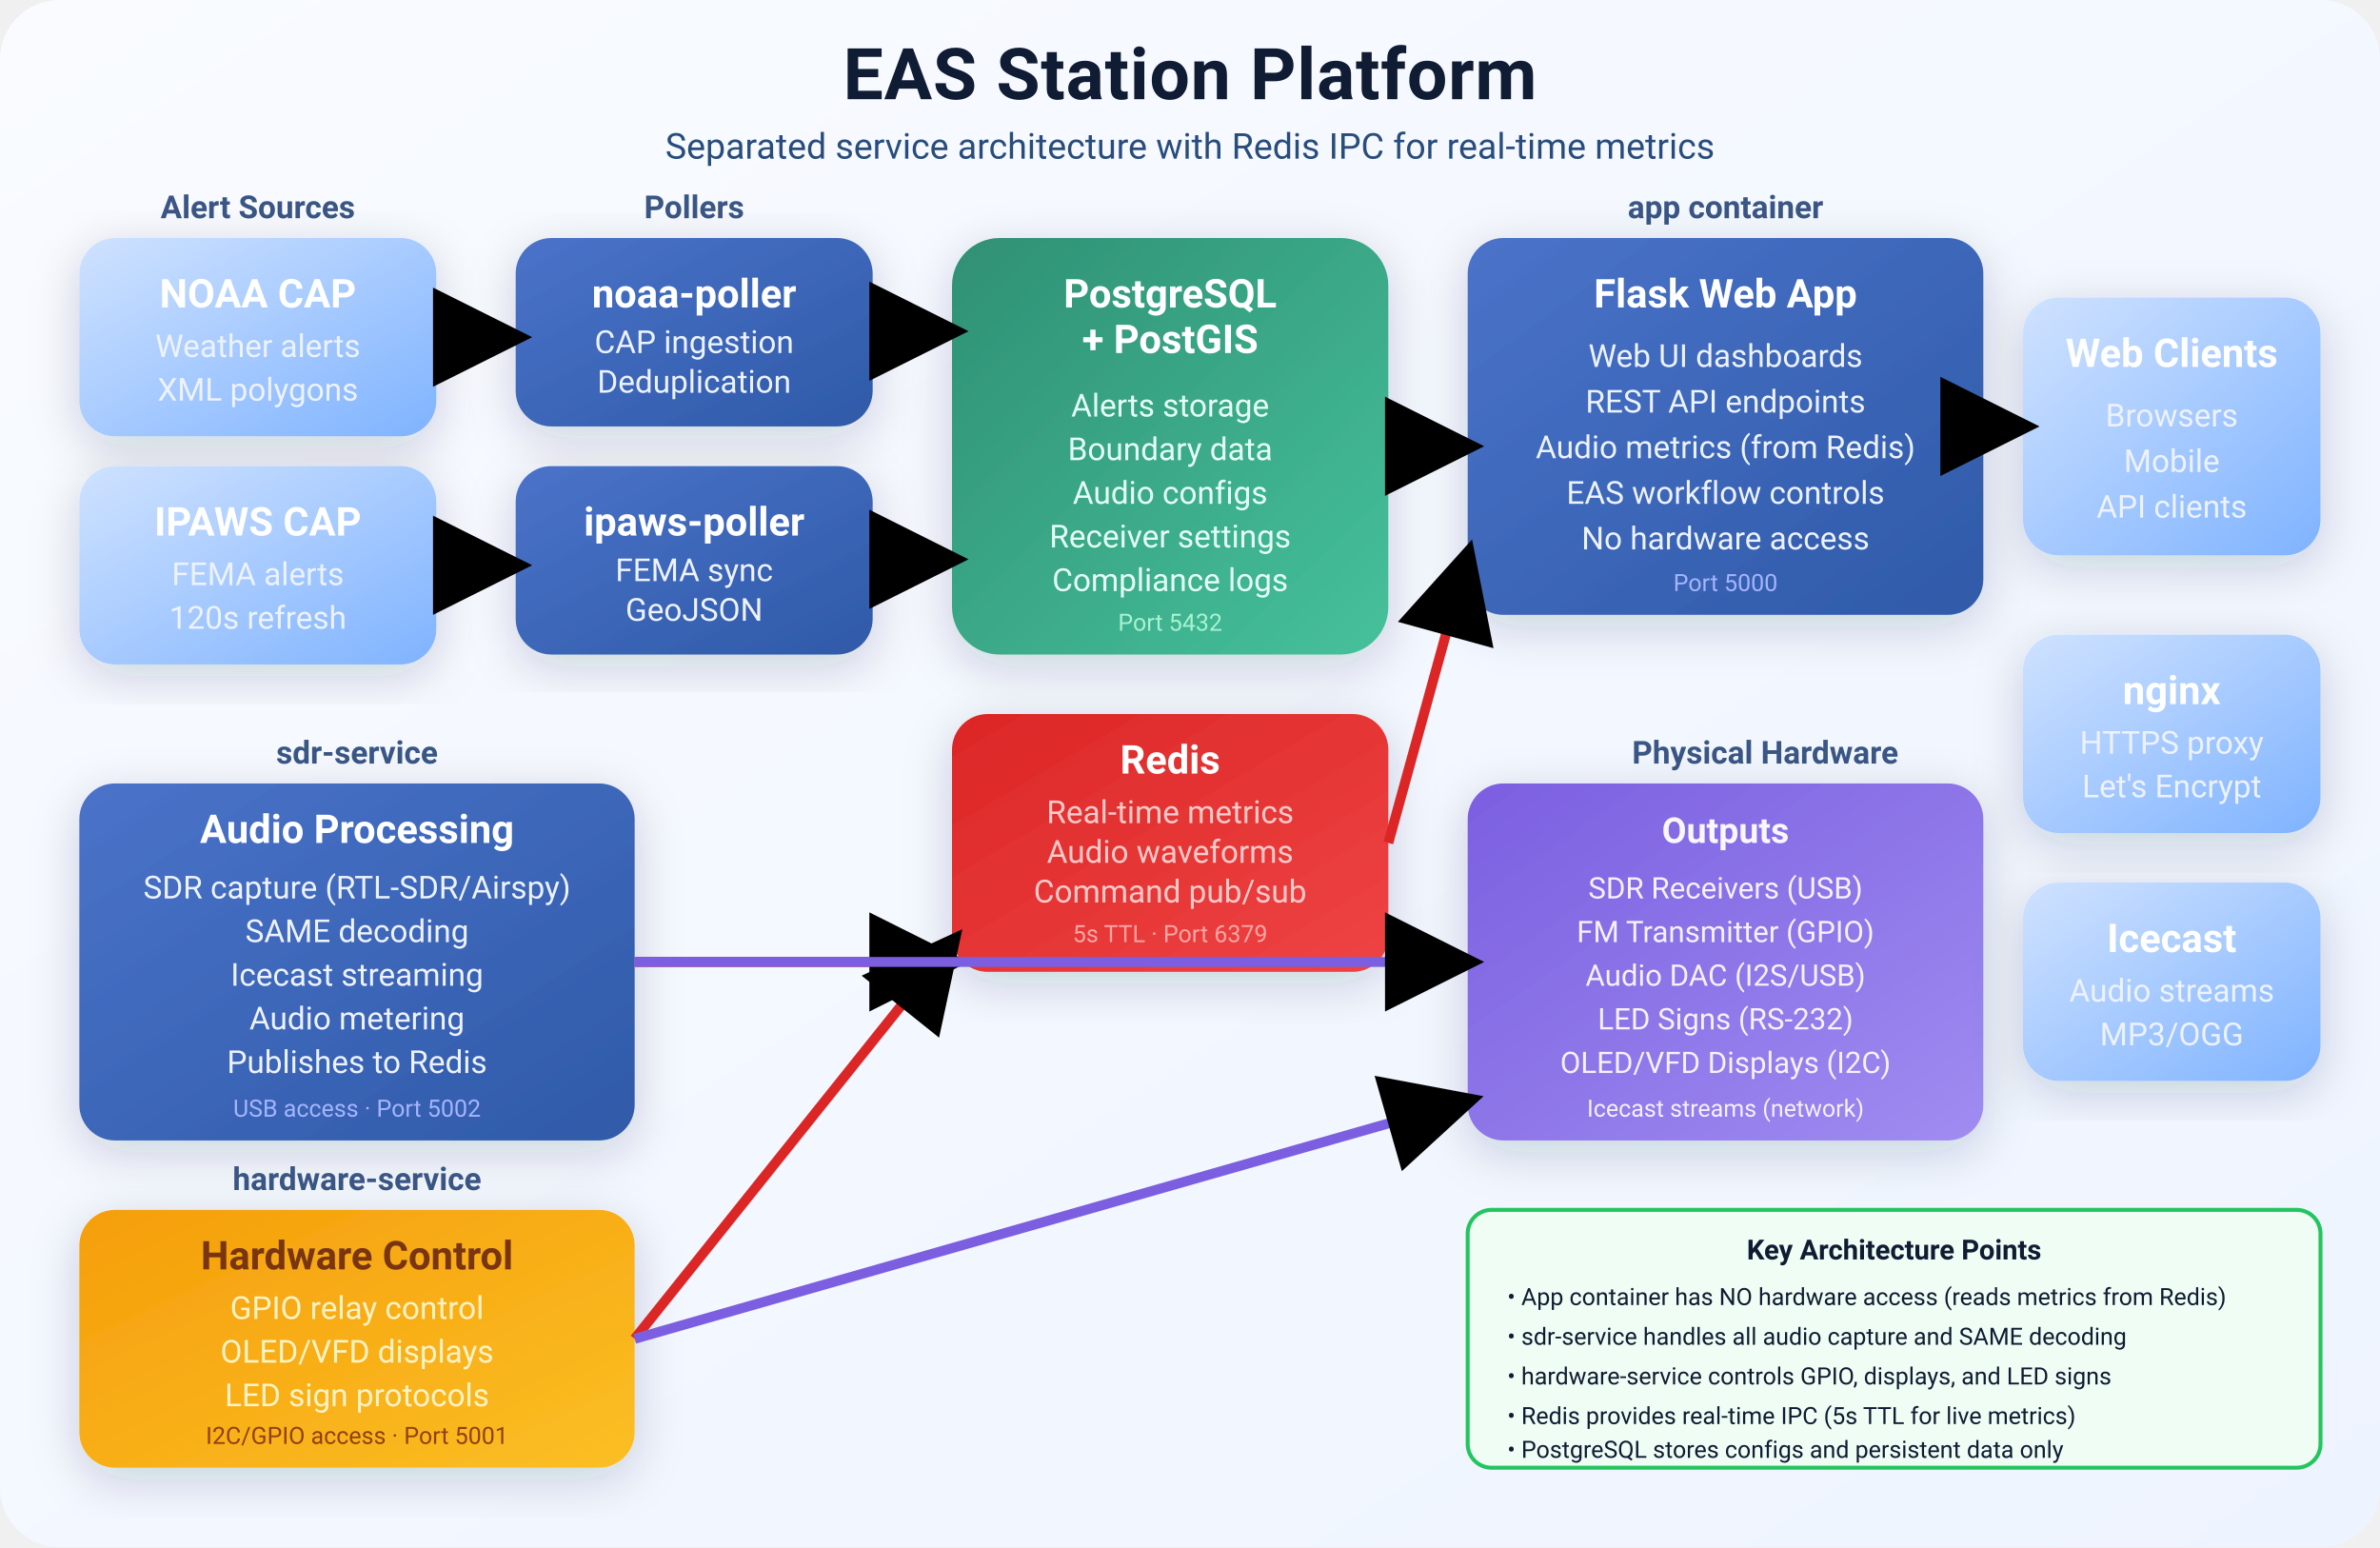
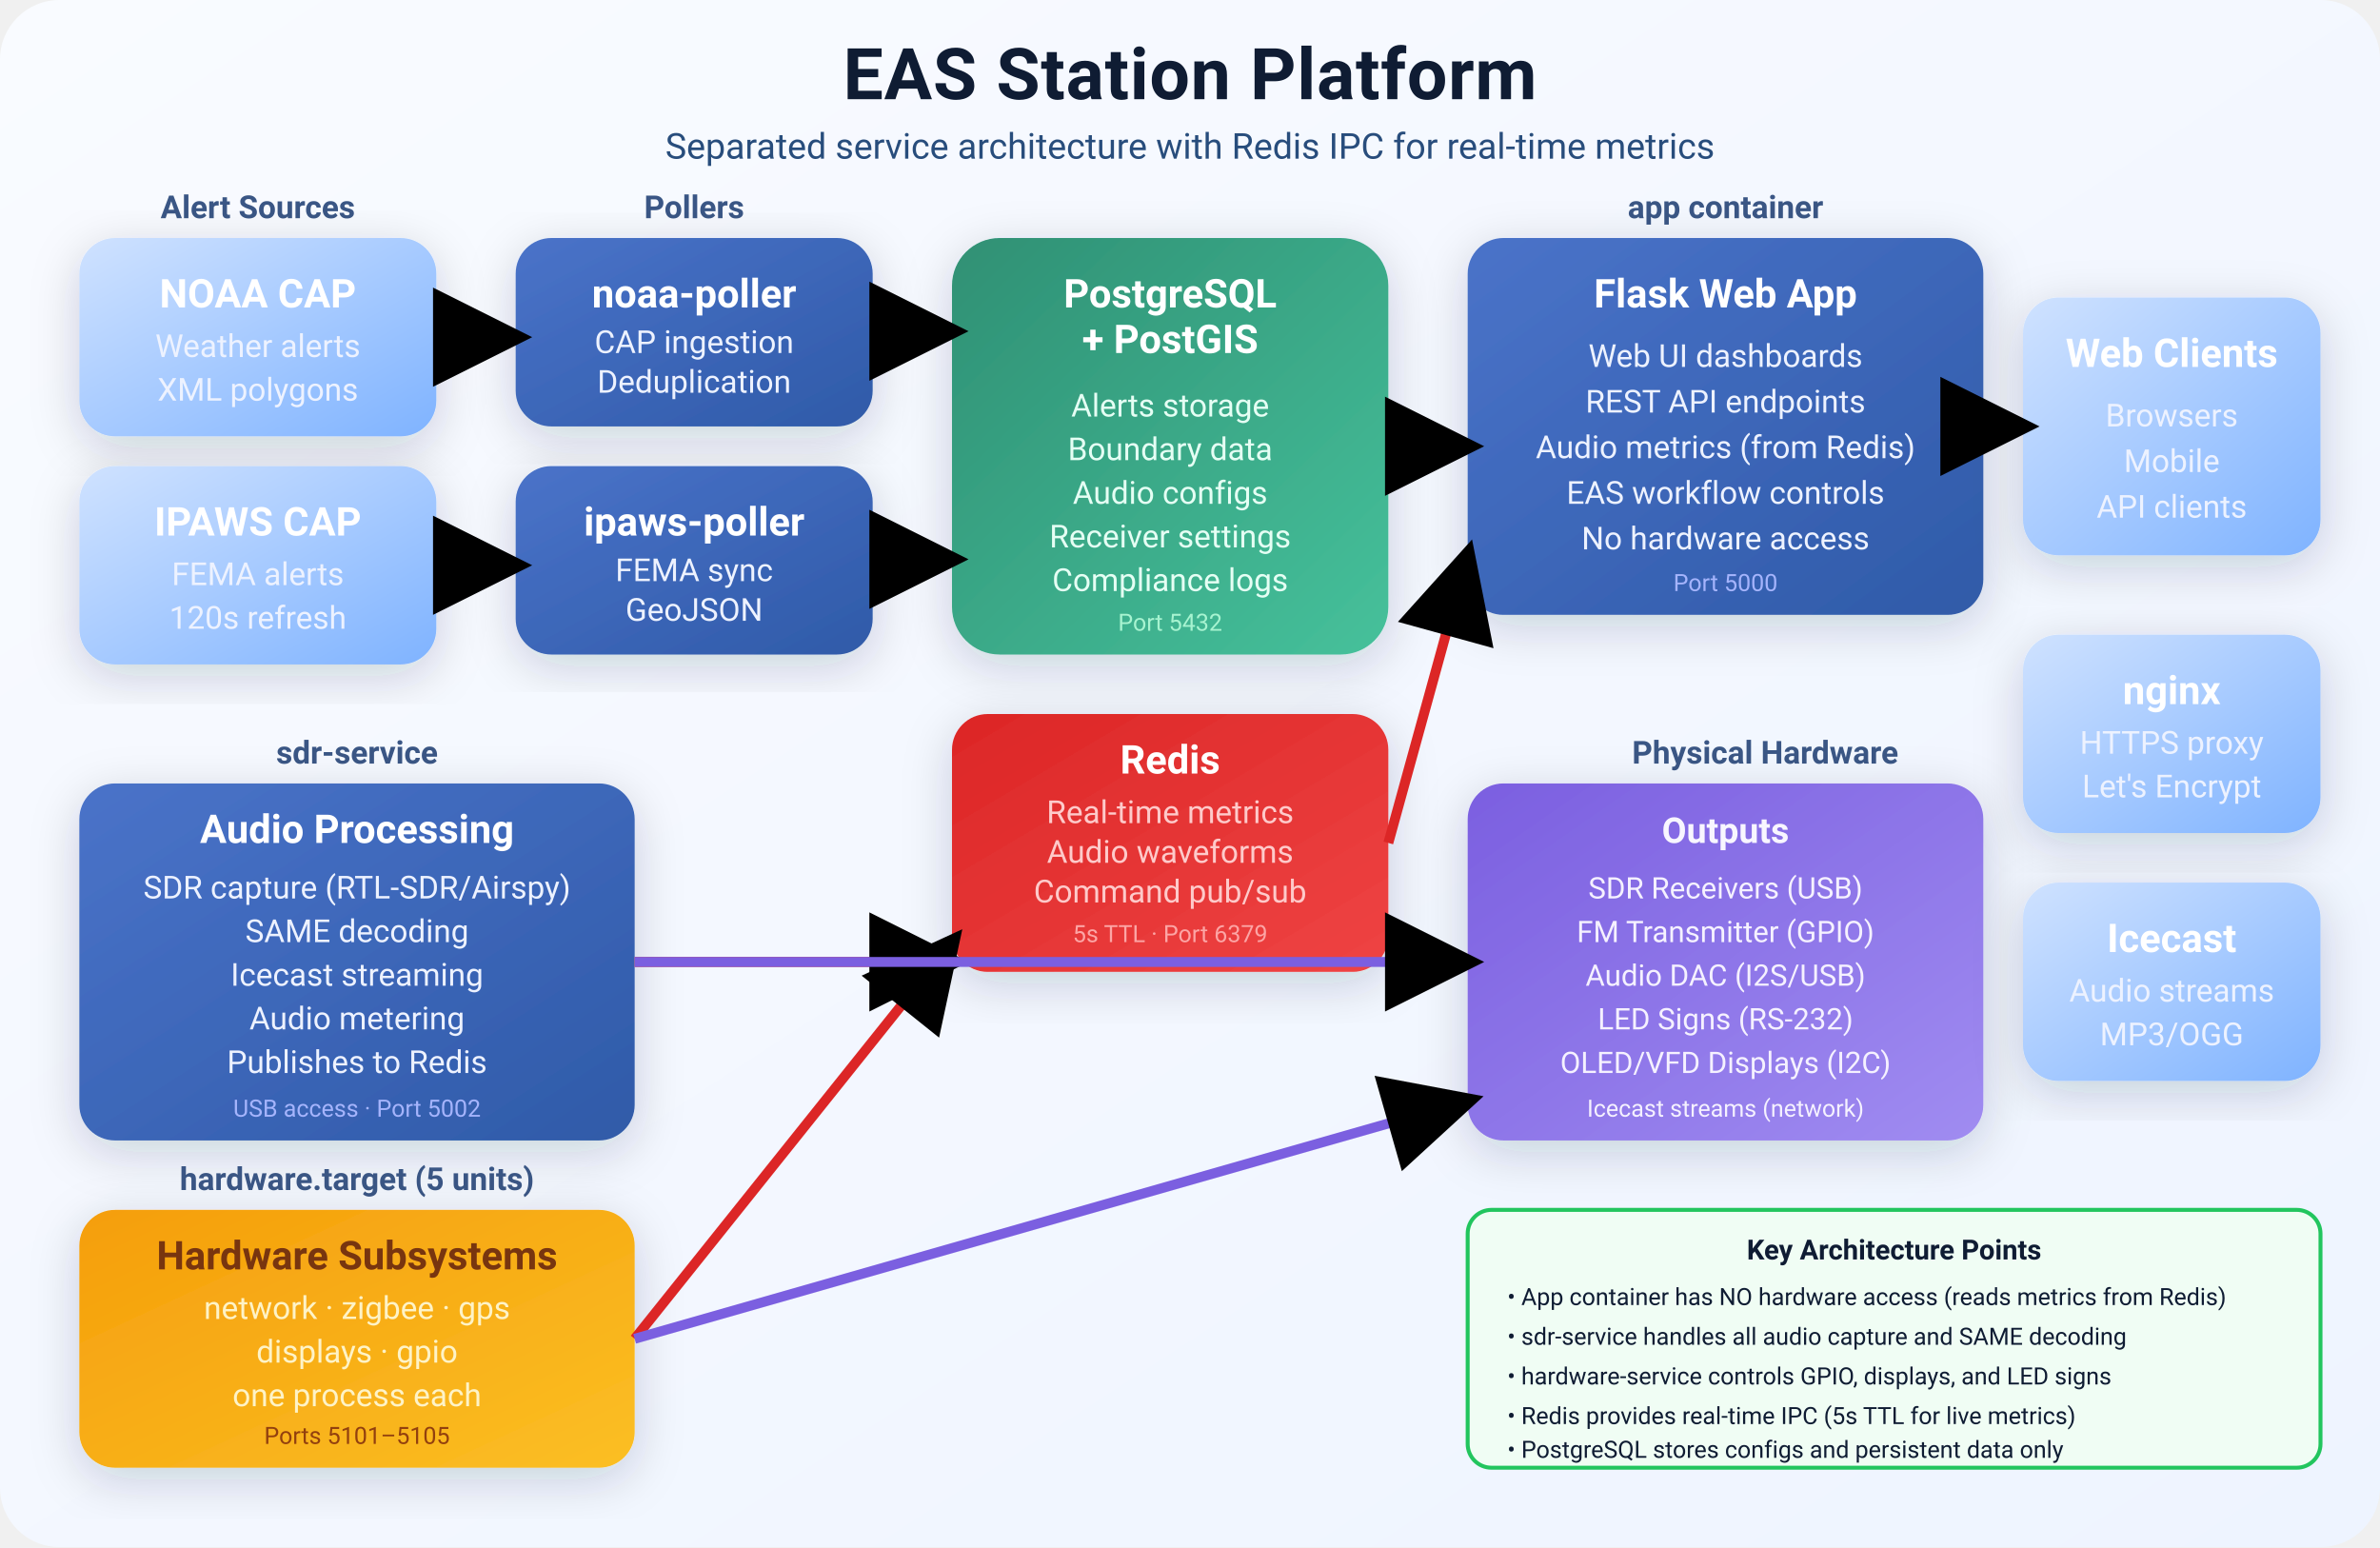
<svg xmlns="http://www.w3.org/2000/svg" viewBox="0 0 1200 780" role="img" aria-labelledby="title desc">
  <defs>
    <linearGradient id="bg" x1="0" x2="1" y1="0" y2="1">
      <stop offset="0%" stop-color="#f9fbff" />
      <stop offset="100%" stop-color="#eef4ff" />
    </linearGradient>
    <linearGradient id="feedGradient" x1="0" x2="1" y1="0" y2="1">
      <stop offset="0%" stop-color="#cfe2ff" />
      <stop offset="100%" stop-color="#7fb3ff" />
    </linearGradient>
    <linearGradient id="serviceGradient" x1="0" x2="1" y1="0" y2="1">
      <stop offset="0%" stop-color="#4a73c9" />
      <stop offset="100%" stop-color="#2f5aa8" />
    </linearGradient>
    <linearGradient id="dbGradient" x1="0" x2="1" y1="0" y2="1">
      <stop offset="0%" stop-color="#2f9074" />
      <stop offset="100%" stop-color="#46c19b" />
    </linearGradient>
    <linearGradient id="redisGradient" x1="0" x2="1" y1="0" y2="1">
      <stop offset="0%" stop-color="#dc2626" />
      <stop offset="100%" stop-color="#ef4444" />
    </linearGradient>
    <linearGradient id="hwGradient" x1="0" x2="1" y1="0" y2="1">
      <stop offset="0%" stop-color="#f59e0b" />
      <stop offset="100%" stop-color="#fbbf24" />
    </linearGradient>
    <linearGradient id="outputGradient" x1="0" x2="1" y1="0" y2="1">
      <stop offset="0%" stop-color="#7b5fe0" />
      <stop offset="100%" stop-color="#a08cf1" />
    </linearGradient>
    <filter id="shadow" x="-20%" y="-20%" width="140%" height="140%">
      <feDropShadow dx="0" dy="6" stdDeviation="12" flood-color="#102242" flood-opacity="0.18" />
    </filter>
    <style>
      text { font-family: 'Segoe UI', 'Roboto', 'Helvetica Neue', Arial, sans-serif; fill: #0f1c33; }
      .heading { font-size: 36px; font-weight: 700; letter-spacing: 0.4px; }
      .subtitle { font-size: 18px; fill: #284d7c; }
      .group-label { font-size: 16px; font-weight: 600; fill: #3a5685; }
      .card-title { font-size: 20px; font-weight: 600; fill: #ffffff; }
      .card-body { font-size: 16px; fill: #edf2ff; }
      .card-body.dark { fill: #e5fff4; }
      .card-outline { fill: url(#serviceGradient); rx: 18; filter: url(#shadow); }
      .feed-card { fill: url(#feedGradient); rx: 18; filter: url(#shadow); }
      .db-card { fill: url(#dbGradient); rx: 24; filter: url(#shadow); }
      .redis-card { fill: url(#redisGradient); rx: 18; filter: url(#shadow); }
      .hw-card { fill: url(#hwGradient); rx: 18; filter: url(#shadow); }
      .output-card { fill: url(#outputGradient); rx: 18; filter: url(#shadow); }
      .output-title { font-size: 18px; font-weight: 600; fill: #f8f6ff; }
      .output-body { font-size: 15px; fill: #f5f1ff; }
      .arrow { fill: none; stroke: #325a9a; stroke-width: 5; marker-end: url(#arrowhead); }
      .arrow-redis { fill: none; stroke: #dc2626; stroke-width: 5; marker-end: url(#arrowhead); }
      .arrow-secondary { fill: none; stroke: #2f9074; stroke-width: 5; marker-end: url(#arrowhead); }
      .arrow-output { fill: none; stroke: #7b5fe0; stroke-width: 5; marker-end: url(#arrowhead); }
      .dashed { stroke-dasharray: 14 10; }
    </style>
    <marker id="arrowhead" viewBox="0 0 12 12" refX="10" refY="6" markerWidth="10" markerHeight="10" orient="auto">
      <path d="M 0 0 L 12 6 L 0 12 z" fill="currentColor" />
    </marker>
  </defs>
  <rect width="1200" height="780" fill="url(#bg)" rx="30" />
  <text class="heading" x="600" y="50" text-anchor="middle">EAS Station Platform</text>
  <text class="subtitle" x="600" y="80" text-anchor="middle">Separated service architecture with Redis IPC for real-time metrics</text>
  <text class="group-label" x="130" y="110" text-anchor="middle">Alert Sources</text>
  <g transform="translate(40,120)">
    <rect class="feed-card" width="180" height="100" />
    <text class="card-title" x="90" y="35" text-anchor="middle">NOAA CAP</text>
    <text class="card-body" x="90" y="60" text-anchor="middle">Weather alerts</text>
    <text class="card-body" x="90" y="82" text-anchor="middle">XML polygons</text>
  </g>
  <g transform="translate(40,235)">
    <rect class="feed-card" width="180" height="100" />
    <text class="card-title" x="90" y="35" text-anchor="middle">IPAWS CAP</text>
    <text class="card-body" x="90" y="60" text-anchor="middle">FEMA alerts</text>
    <text class="card-body" x="90" y="82" text-anchor="middle">120s refresh</text>
  </g>
  <text class="group-label" x="350" y="110" text-anchor="middle">Pollers</text>
  <g transform="translate(260,120)">
    <rect class="card-outline" width="180" height="95" />
    <text class="card-title" x="90" y="35" text-anchor="middle">noaa-poller</text>
    <text class="card-body" x="90" y="58" text-anchor="middle">CAP ingestion</text>
    <text class="card-body" x="90" y="78" text-anchor="middle">Deduplication</text>
  </g>
  <g transform="translate(260,235)">
    <rect class="card-outline" width="180" height="95" />
    <text class="card-title" x="90" y="35" text-anchor="middle">ipaws-poller</text>
    <text class="card-body" x="90" y="58" text-anchor="middle">FEMA sync</text>
    <text class="card-body" x="90" y="78" text-anchor="middle">GeoJSON</text>
  </g>
  <path class="arrow" d="M 220 170 H 260" />
  <path class="arrow" d="M 220 285 H 260" />
  <g transform="translate(480,120)">
    <rect class="db-card" width="220" height="210" />
    <text class="card-title" x="110" y="35" text-anchor="middle">PostgreSQL</text>
    <text class="card-title" x="110" y="58" text-anchor="middle">+ PostGIS</text>
    <text class="card-body dark" x="110" y="90" text-anchor="middle">Alerts storage</text>
    <text class="card-body dark" x="110" y="112" text-anchor="middle">Boundary data</text>
    <text class="card-body dark" x="110" y="134" text-anchor="middle">Audio configs</text>
    <text class="card-body dark" x="110" y="156" text-anchor="middle">Receiver settings</text>
    <text class="card-body dark" x="110" y="178" text-anchor="middle">Compliance logs</text>
    <text class="card-body dark" x="110" y="198" text-anchor="middle" style="font-size:12px;fill:#a7f3d0">Port 5432</text>
  </g>
  <path class="arrow-secondary" d="M 440 167 H 480" />
  <path class="arrow-secondary" d="M 440 282 H 480" />
  <g transform="translate(480,360)">
    <rect class="redis-card" width="220" height="130" />
    <text class="card-title" x="110" y="30" text-anchor="middle">Redis</text>
    <text class="card-body" x="110" y="55" text-anchor="middle" style="fill:#fecaca">Real-time metrics</text>
    <text class="card-body" x="110" y="75" text-anchor="middle" style="fill:#fecaca">Audio waveforms</text>
    <text class="card-body" x="110" y="95" text-anchor="middle" style="fill:#fecaca">Command pub/sub</text>
    <text class="card-body" x="110" y="115" text-anchor="middle" style="font-size:12px;fill:#fca5a5">5s TTL · Port 6379</text>
  </g>
  <text class="group-label" x="870" y="110" text-anchor="middle">app container</text>
  <g transform="translate(740,120)">
    <rect class="card-outline" width="260" height="190" />
    <text class="card-title" x="130" y="35" text-anchor="middle">Flask Web App</text>
    <text class="card-body" x="130" y="65" text-anchor="middle">Web UI dashboards</text>
    <text class="card-body" x="130" y="88" text-anchor="middle">REST API endpoints</text>
    <text class="card-body" x="130" y="111" text-anchor="middle">Audio metrics (from Redis)</text>
    <text class="card-body" x="130" y="134" text-anchor="middle">EAS workflow controls</text>
    <text class="card-body" x="130" y="157" text-anchor="middle">No hardware access</text>
    <text class="card-body" x="130" y="178" text-anchor="middle" style="font-size:12px;fill:#a5b4fc">Port 5000</text>
  </g>
  <path class="arrow-secondary" d="M 700 225 H 740" />
  <path class="arrow-redis" d="M 700 425 L 740 280" />
  <g transform="translate(1020,150)">
    <rect class="feed-card" width="150" height="130" />
    <text class="card-title" x="75" y="35" text-anchor="middle">Web Clients</text>
    <text class="card-body" x="75" y="65" text-anchor="middle">Browsers</text>
    <text class="card-body" x="75" y="88" text-anchor="middle">Mobile</text>
    <text class="card-body" x="75" y="111" text-anchor="middle">API clients</text>
  </g>
  <path class="arrow" d="M 1000 215 H 1020" />
  <text class="group-label" x="180" y="385" text-anchor="middle">sdr-service</text>
  <g transform="translate(40,395)">
    <rect class="card-outline" width="280" height="180" />
    <text class="card-title" x="140" y="30" text-anchor="middle">Audio Processing</text>
    <text class="card-body" x="140" y="58" text-anchor="middle">SDR capture (RTL-SDR/Airspy)</text>
    <text class="card-body" x="140" y="80" text-anchor="middle">SAME decoding</text>
    <text class="card-body" x="140" y="102" text-anchor="middle">Icecast streaming</text>
    <text class="card-body" x="140" y="124" text-anchor="middle">Audio metering</text>
    <text class="card-body" x="140" y="146" text-anchor="middle">Publishes to Redis</text>
    <text class="card-body" x="140" y="168" text-anchor="middle" style="font-size:12px;fill:#a5b4fc">USB access · Port 5002</text>
  </g>
-   <text class="group-label" x="180" y="600" text-anchor="middle">hardware-service</text>
+   <text class="group-label" x="180" y="600" text-anchor="middle">hardware.target (5 units)</text>
  <g transform="translate(40,610)">
    <rect class="hw-card" width="280" height="130" />
-     <text class="card-title" x="140" y="30" text-anchor="middle" style="fill:#78350f">Hardware Control</text>
-     <text class="card-body" x="140" y="55" text-anchor="middle" style="fill:#fef3c7">GPIO relay control</text>
-     <text class="card-body" x="140" y="77" text-anchor="middle" style="fill:#fef3c7">OLED/VFD displays</text>
-     <text class="card-body" x="140" y="99" text-anchor="middle" style="fill:#fef3c7">LED sign protocols</text>
-     <text class="card-body" x="140" y="118" text-anchor="middle" style="font-size:12px;fill:#92400e">I2C/GPIO access · Port 5001</text>
+     <text class="card-title" x="140" y="30" text-anchor="middle" style="fill:#78350f">Hardware Subsystems</text>
+     <text class="card-body" x="140" y="55" text-anchor="middle" style="fill:#fef3c7">network · zigbee · gps</text>
+     <text class="card-body" x="140" y="77" text-anchor="middle" style="fill:#fef3c7">displays · gpio</text>
+     <text class="card-body" x="140" y="99" text-anchor="middle" style="fill:#fef3c7">one process each</text>
+     <text class="card-body" x="140" y="118" text-anchor="middle" style="font-size:12px;fill:#92400e">Ports 5101–5105</text>
  </g>
  <path class="arrow-redis" d="M 320 485 H 480" />
  <path class="arrow-redis" d="M 320 675 L 480 475" />
  <text class="group-label" x="890" y="385" text-anchor="middle">Physical Hardware</text>
  <g transform="translate(740,395)">
    <rect class="output-card" width="260" height="180" />
    <text class="output-title" x="130" y="30" text-anchor="middle">Outputs</text>
    <text class="output-body" x="130" y="58" text-anchor="middle">SDR Receivers (USB)</text>
    <text class="output-body" x="130" y="80" text-anchor="middle">FM Transmitter (GPIO)</text>
    <text class="output-body" x="130" y="102" text-anchor="middle">Audio DAC (I2S/USB)</text>
    <text class="output-body" x="130" y="124" text-anchor="middle">LED Signs (RS-232)</text>
    <text class="output-body" x="130" y="146" text-anchor="middle">OLED/VFD Displays (I2C)</text>
    <text class="output-body" x="130" y="168" text-anchor="middle" style="font-size:12px">Icecast streams (network)</text>
  </g>
  <path class="arrow-output" d="M 320 485 L 740 485" />
  <path class="arrow-output" d="M 320 675 L 740 555" />
  <g transform="translate(1020,320)">
    <rect class="feed-card" width="150" height="100" />
    <text class="card-title" x="75" y="35" text-anchor="middle">nginx</text>
    <text class="card-body" x="75" y="60" text-anchor="middle">HTTPS proxy</text>
    <text class="card-body" x="75" y="82" text-anchor="middle">Let's Encrypt</text>
  </g>
  <g transform="translate(1020,445)">
    <rect class="feed-card" width="150" height="100" />
    <text class="card-title" x="75" y="35" text-anchor="middle">Icecast</text>
    <text class="card-body" x="75" y="60" text-anchor="middle">Audio streams</text>
    <text class="card-body" x="75" y="82" text-anchor="middle">MP3/OGG</text>
  </g>
  <g transform="translate(740,610)">
    <rect width="430" height="130" rx="12" fill="#f0fdf4" stroke="#22c55e" stroke-width="2" />
    <text x="215" y="25" font-family="Arial" font-size="14" font-weight="bold" text-anchor="middle" fill="#166534">Key Architecture Points</text>
    <text x="20" y="48" font-family="Arial" font-size="12" fill="#166534">• App container has NO hardware access (reads metrics from Redis)</text>
    <text x="20" y="68" font-family="Arial" font-size="12" fill="#166534">• sdr-service handles all audio capture and SAME decoding</text>
    <text x="20" y="88" font-family="Arial" font-size="12" fill="#166534">• hardware-service controls GPIO, displays, and LED signs</text>
    <text x="20" y="108" font-family="Arial" font-size="12" fill="#166534">• Redis provides real-time IPC (5s TTL for live metrics)</text>
    <text x="20" y="125" font-family="Arial" font-size="12" fill="#166534">• PostgreSQL stores configs and persistent data only</text>
  </g>
</svg>
